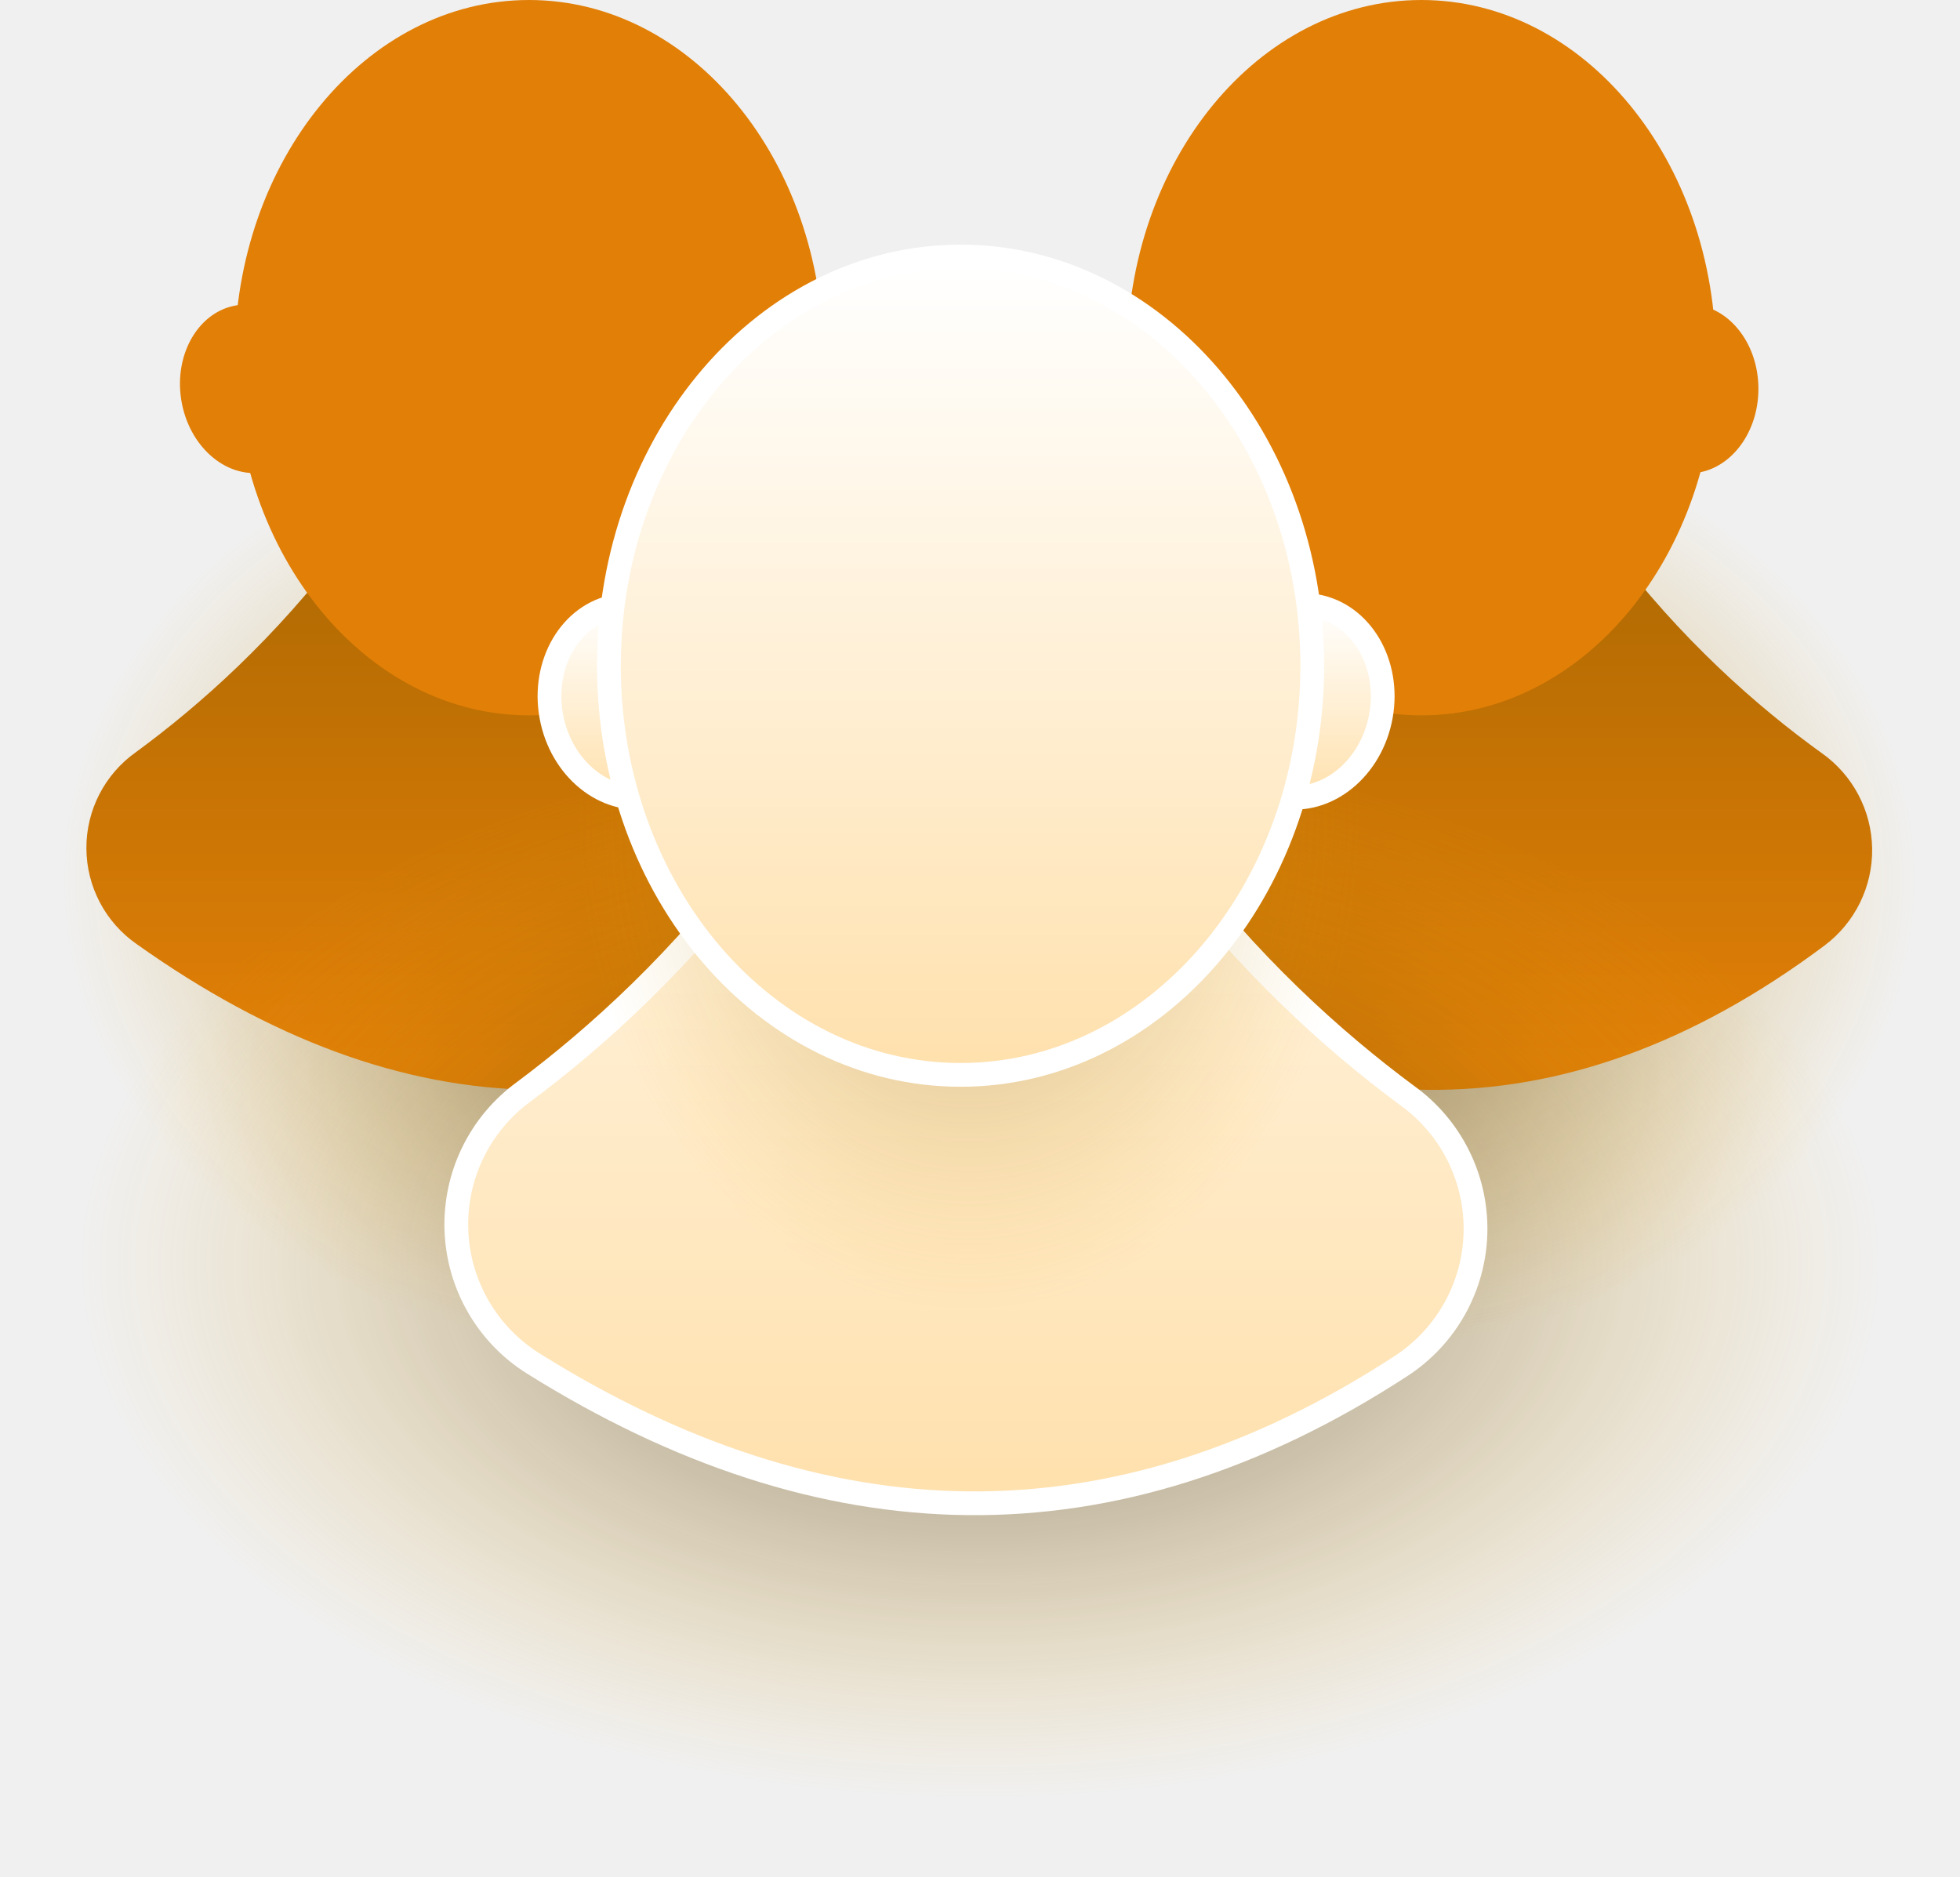
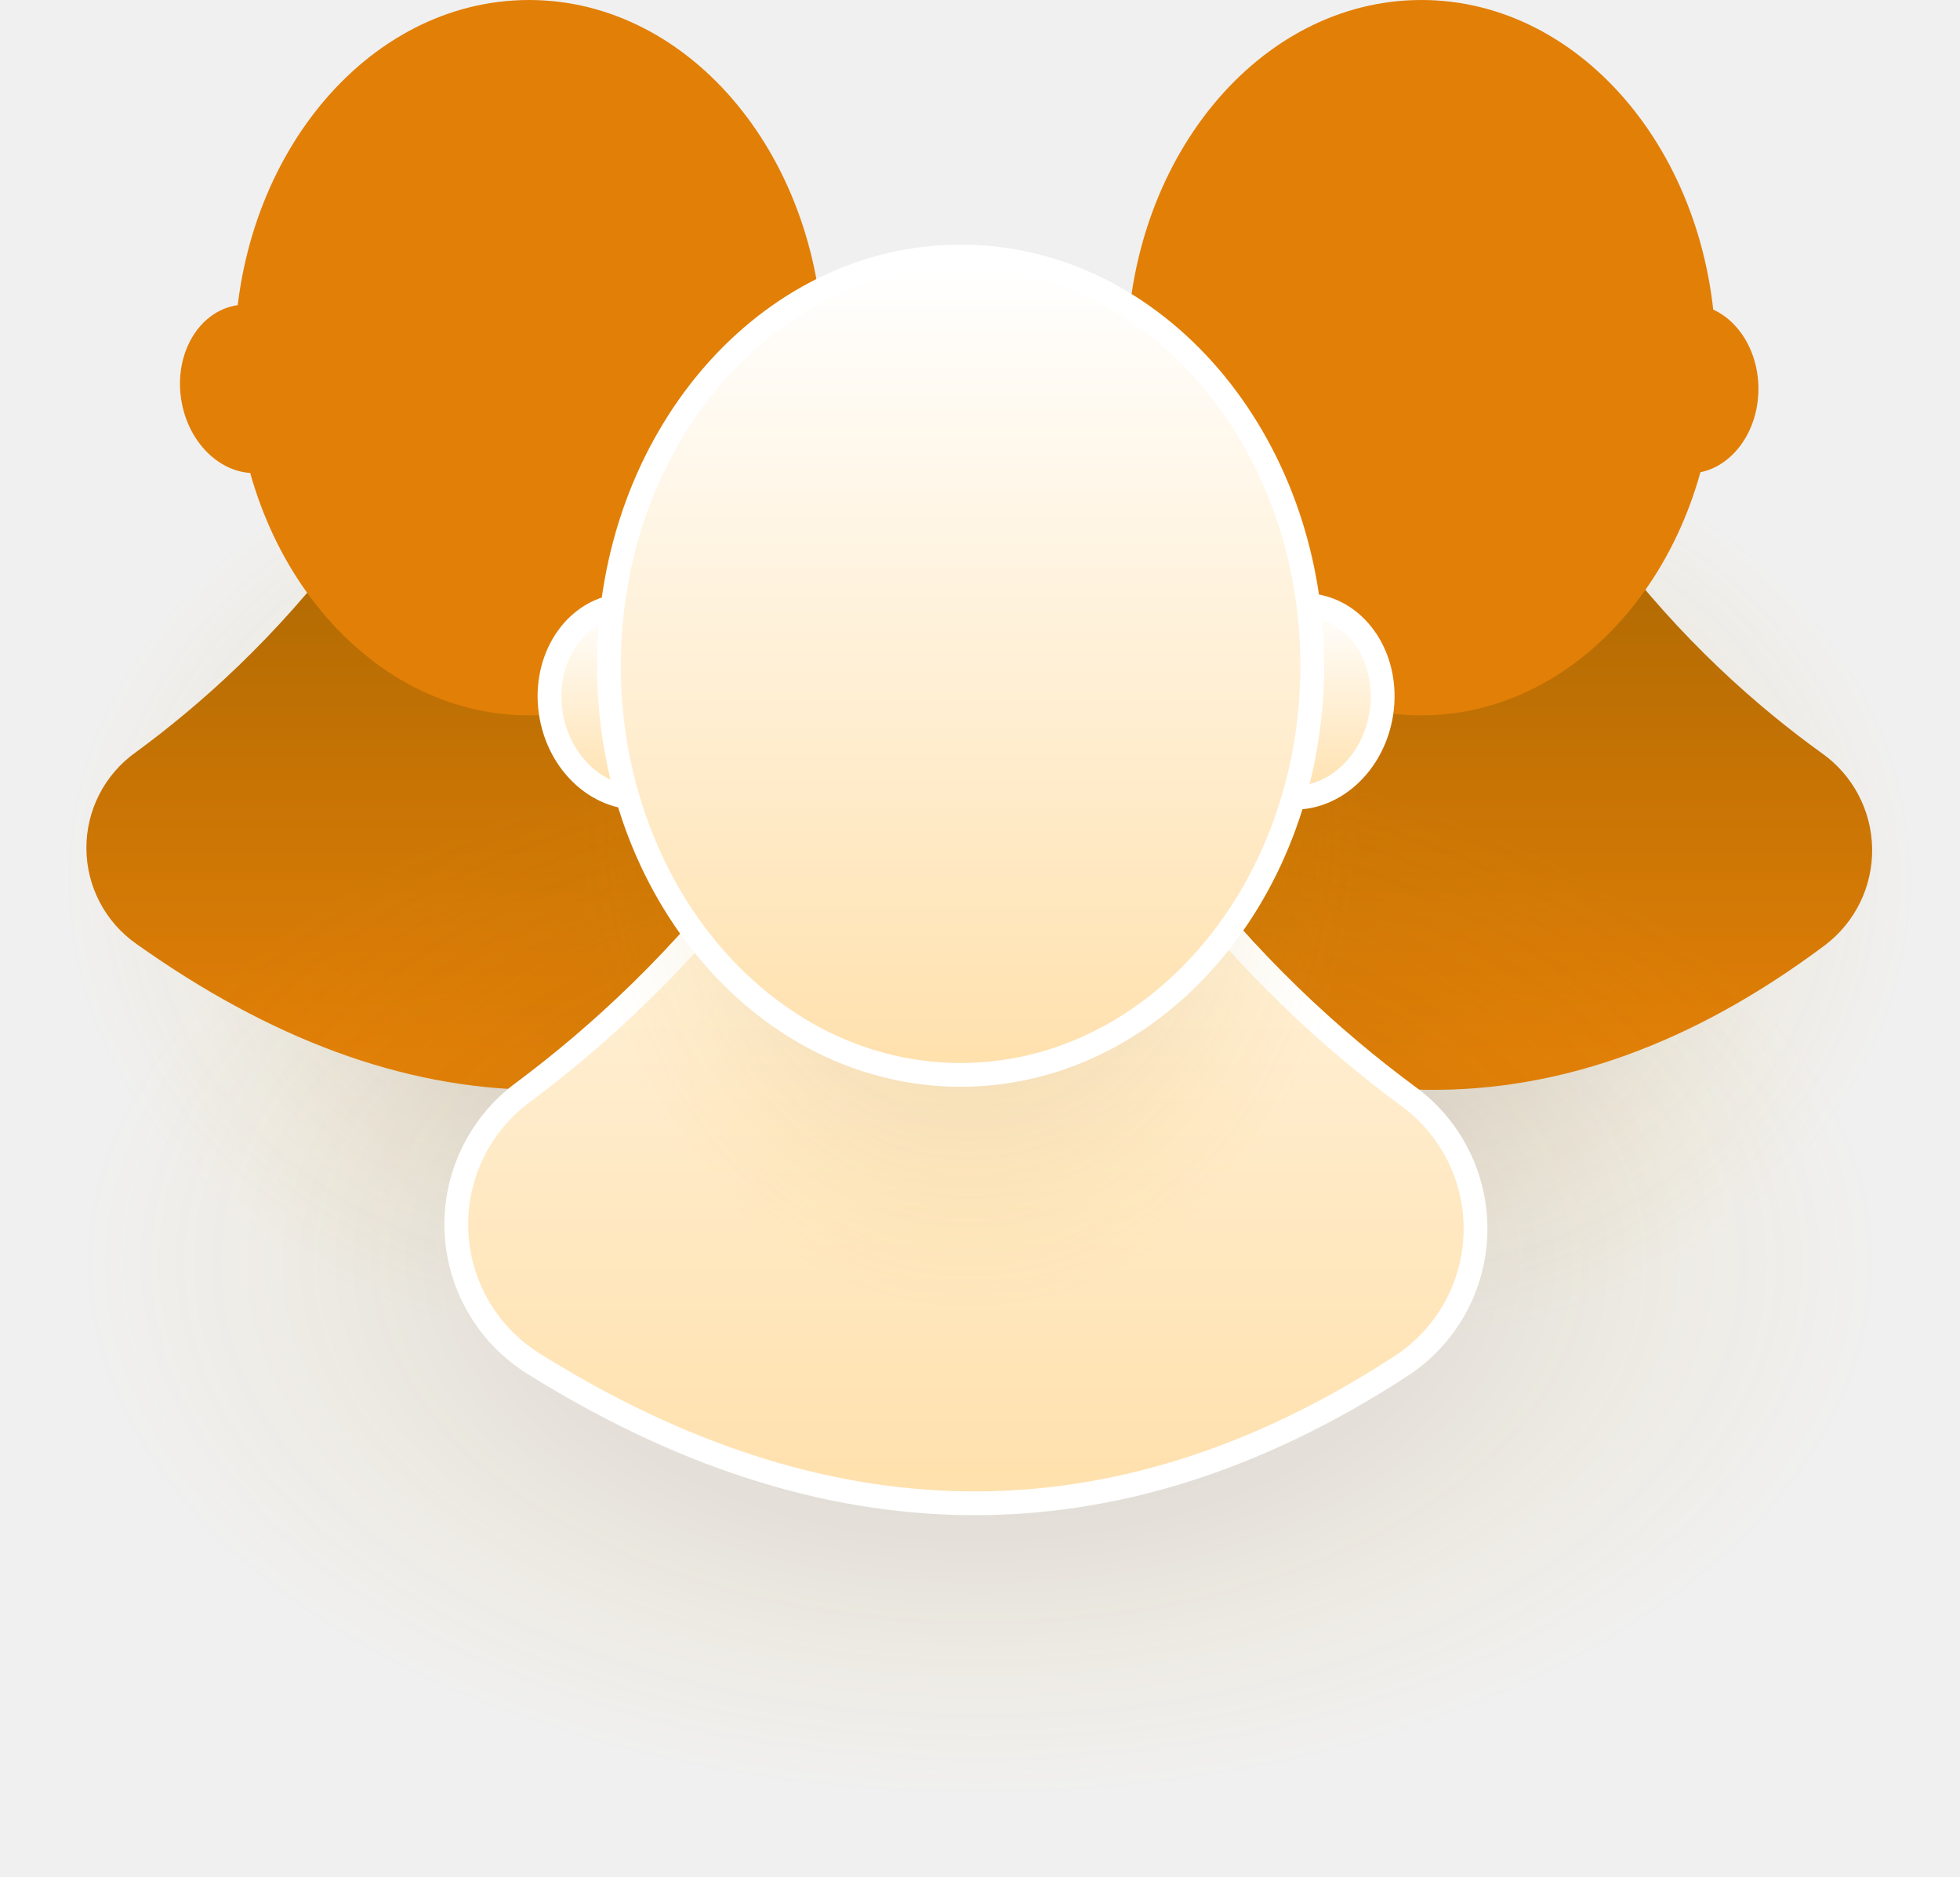
<svg xmlns="http://www.w3.org/2000/svg" viewBox="0 0 165 158" xml:space="preserve" style="fill-rule:evenodd;clip-rule:evenodd;stroke-linecap:round;stroke-linejoin:round;stroke-miterlimit:1.5">
  <g id="person1">
    <path d="M45.622,35.618c30.103,0 54.542,18.68 54.542,41.689c0,23.01 -24.439,41.69 -54.542,41.69c-30.103,0 -41.692,-18.744 -41.692,-41.753c0,-23.009 11.589,-41.626 41.692,-41.626Z" style="fill:url(#_btcbRadial11);" />
    <path d="M78.299,63.439c2.605,1.829 4.177,4.795 4.229,7.978c0.052,3.183 -1.422,6.198 -3.967,8.111c-22.346,16.745 -44.696,15.836 -67.046,-0.048c-2.644,-1.835 -4.228,-4.844 -4.242,-8.064c-0.015,-3.219 1.542,-6.242 4.171,-8.101c10.616,-7.784 25.846,-22.829 32.377,-48.625c0,0 0.314,-7.546 0.899,-4.207c0.585,-3.339 0.899,4.207 0.899,4.207c6.584,26.005 22.008,41.084 32.68,48.749Z" style="fill:url(#_btcbLinear12);" />
    <path d="M19.95,25.696c3.197,-0.498 6.284,2.249 6.889,6.132c0.605,3.883 -1.499,7.44 -4.696,7.939c-3.197,0.498 -6.283,-2.25 -6.889,-6.133c-0.605,-3.882 1.499,-7.439 4.696,-7.938Z" style="fill:#E27F07;" />
    <ellipse cx="67.991" cy="32.731" rx="5.862" ry="7.12" style="fill:none;" />
    <ellipse cx="44.537" cy="30.109" rx="24.79" ry="30.109" style="fill:#E27F07;" />
  </g>
  <g id="person2">
    <path d="M120.743,35.618c30.103,0 41.214,18.68 41.214,41.689c0,23.01 -11.111,41.69 -41.214,41.69c-30.103,0 -54.542,-18.68 -54.542,-41.69c0,-23.009 24.439,-41.689 54.542,-41.689Z" style="fill:url(#_btcbRadial13);" />
    <path d="M153.353,63.39c2.621,1.844 4.202,4.832 4.251,8.037c0.049,3.204 -1.439,6.239 -4.003,8.162c-22.29,16.661 -44.584,15.758 -66.878,-0.047c-2.666,-1.844 -4.264,-4.873 -4.282,-8.114c-0.018,-3.242 1.547,-6.288 4.192,-8.162c10.613,-7.799 25.792,-22.835 32.309,-48.576c0,0 0.314,-7.546 0.899,-4.207c0.585,-3.339 0.899,4.207 0.899,4.207c6.57,25.951 21.943,41.021 32.613,48.7Z" style="fill:url(#_btcbLinear14);" />
    <ellipse cx="96.168" cy="32.731" rx="5.862" ry="7.12" style="fill:#E27F07;" />
    <ellipse cx="142.168" cy="32.731" rx="5.862" ry="7.12" style="fill:#E27F07;" />
    <path d="M144.26,25.704c3.193,0.521 5.271,4.093 4.638,7.972c-0.633,3.878 -3.739,6.604 -6.933,6.083c-3.193,-0.522 -5.271,-4.094 -4.638,-7.972c0.633,-3.879 3.739,-6.604 6.933,-6.083Z" style="fill:none;" />
    <ellipse cx="119.658" cy="30.109" rx="24.79" ry="30.109" style="fill:#E27F07;" />
  </g>
  <g id="person3">
    <ellipse cx="82.163" cy="110.033" rx="77.933" ry="47.694" style="fill:url(#_btcbRadial15);" />
    <path d="M118.476,92.233c3.696,2.658 5.842,6.969 5.736,11.521c-0.107,4.552 -2.453,8.757 -6.27,11.239c-24.333,15.855 -48.677,15.01 -73.021,-0.197c-3.899,-2.43 -6.335,-6.639 -6.5,-11.231c-0.164,-4.591 1.964,-8.964 5.68,-11.667c12.484,-9.313 28.672,-26.109 35.911,-53.5c0,0 0.375,-8.633 1.074,-4.813c0.698,-3.82 1.073,4.813 1.073,4.813c7.321,27.701 23.794,44.565 36.317,53.835Z" style="fill:url(#_btcbLinear16);stroke:white;stroke-width:2px;" />
    <ellipse cx="81.403" cy="72.154" rx="33.499" ry="43.778" style="fill:url(#_btcbRadial17);" />
    <path d="M51.846,51.023c3.801,-0.69 7.539,2.342 8.341,6.766c0.802,4.423 -1.633,8.574 -5.435,9.264c-3.802,0.689 -7.54,-2.343 -8.342,-6.766c-0.802,-4.424 1.634,-8.575 5.436,-9.264Z" style="fill:url(#_btcbLinear18);stroke:white;stroke-width:2px;" />
    <path d="M110.804,51.021c3.803,0.685 6.243,4.833 5.446,9.258c-0.798,4.424 -4.532,7.46 -8.335,6.775c-3.802,-0.685 -6.242,-4.833 -5.445,-9.258c0.797,-4.424 4.531,-7.46 8.334,-6.775Z" style="fill:url(#_btcbLinear19);stroke:white;stroke-width:2px;" />
    <ellipse cx="80.867" cy="56.038" rx="29.604" ry="34.445" style="fill:url(#_btcbLinear110);stroke:white;stroke-width:2px;" />
  </g>
  <defs>
    <radialGradient id="_btcbRadial11" cx="0" cy="0" r="1" gradientUnits="userSpaceOnUse" gradientTransform="matrix(-47.2623,0,0,-39.444,52.2711,74.0608)">
-       <stop offset="0" style="stop-color:#000000;stop-opacity:0.6" />
+       <stop offset="0" style="stop-color:#000000;stop-opacity:0.2" />
      <stop offset="1" style="stop-color:#F0A90B;stop-opacity:0" />
    </radialGradient>
    <linearGradient id="_btcbLinear12" x1="0" y1="0" x2="1" y2="0" gradientUnits="userSpaceOnUse" gradientTransform="matrix(3.98459e-15,65.0732,-65.0732,3.98459e-15,44.4396,23.9149)">
      <stop offset="0" style="stop-color:#965F00;stop-opacity:1" />
      <stop offset="1" style="stop-color:#E27F07;stop-opacity:1" />
    </linearGradient>
    <radialGradient id="_btcbRadial13" cx="0" cy="0" r="1" gradientUnits="userSpaceOnUse" gradientTransform="matrix(-47.0275,0,0,-39.444,114.302,74.0608)">
-       <stop offset="0" style="stop-color:#000000;stop-opacity:0.6" />
+       <stop offset="0" style="stop-color:#000000;stop-opacity:0.2" />
      <stop offset="1" style="stop-color:#F0A90B;stop-opacity:0" />
    </radialGradient>
    <linearGradient id="_btcbLinear14" x1="0" y1="0" x2="1" y2="0" gradientUnits="userSpaceOnUse" gradientTransform="matrix(3.97971e-15,65.0735,-64.9936,3.9846e-15,119.562,23.915)">
      <stop offset="0" style="stop-color:#965F00;stop-opacity:1" />
      <stop offset="1" style="stop-color:#E27F07;stop-opacity:1" />
    </linearGradient>
    <radialGradient id="_btcbRadial15" cx="0" cy="0" r="1" gradientUnits="userSpaceOnUse" gradientTransform="matrix(-76.5487,0,0,-45.1251,82.526,106.319)">
-       <stop offset="0" style="stop-color:#000000;stop-opacity:0.6" />
+       <stop offset="0" style="stop-color:#000000;stop-opacity:0.2" />
      <stop offset="1" style="stop-color:#F0A90B;stop-opacity:0" />
    </radialGradient>
    <linearGradient id="_btcbLinear16" x1="0" y1="0" x2="1" y2="0" gradientUnits="userSpaceOnUse" gradientTransform="matrix(-3.17988e-14,90.9291,-83.0566,-3.48128e-14,86.4846,33.6517)">
      <stop offset="0" style="stop-color:white;stop-opacity:1" />
      <stop offset="1" style="stop-color:#FFE1AE;stop-opacity:1" />
    </linearGradient>
    <radialGradient id="_btcbRadial17" cx="0" cy="0" r="1" gradientUnits="userSpaceOnUse" gradientTransform="matrix(-32.9039,0,0,-41.42,81.559,68.7446)">
-       <stop offset="0" style="stop-color:#3F2C03;stop-opacity:0.4" />
+       <stop offset="0" style="stop-color:#3F2C03;stop-opacity:0.2" />
      <stop offset="1" style="stop-color:#F0A90B;stop-opacity:0" />
    </radialGradient>
    <linearGradient id="_btcbLinear18" x1="0" y1="0" x2="1" y2="0" gradientUnits="userSpaceOnUse" gradientTransform="matrix(-5.21898e-15,15.706,-13.6317,-6.01317e-15,54.1472,51.1051)">
      <stop offset="0" style="stop-color:white;stop-opacity:1" />
      <stop offset="1" style="stop-color:#FFE1AE;stop-opacity:1" />
    </linearGradient>
    <linearGradient id="_btcbLinear19" x1="0" y1="0" x2="1" y2="0" gradientUnits="userSpaceOnUse" gradientTransform="matrix(-5.21869e-15,15.7065,-13.6309,-6.01334e-15,110.209,51.1045)">
      <stop offset="0" style="stop-color:white;stop-opacity:1" />
      <stop offset="1" style="stop-color:#FFE1AE;stop-opacity:1" />
    </linearGradient>
    <linearGradient id="_btcbLinear110" x1="0" y1="0" x2="1" y2="0" gradientUnits="userSpaceOnUse" gradientTransform="matrix(-2.19425e-14,66.6845,-57.3125,-2.55306e-14,84.4349,22.3572)">
      <stop offset="0" style="stop-color:white;stop-opacity:1" />
      <stop offset="1" style="stop-color:#FFE1AE;stop-opacity:1" />
    </linearGradient>
  </defs>
  <style type="text/css">
        #person1,
        #person2,
        #person3 {
            transform-box: fill-box;
            transform-origin: center;
        }
        #person1,
        #person2,
        #person3 {
            transform: translateX(0);
            transition: 0.5s ease-in;
        }
        svg:hover #person1 {
            transform: translateX(10px);
        }
        svg:hover #person2 {
            transform: translateX(-10px);
        }
        svg:hover #person3 {
            transform: scale(0.95);
        }
    </style>
</svg>
